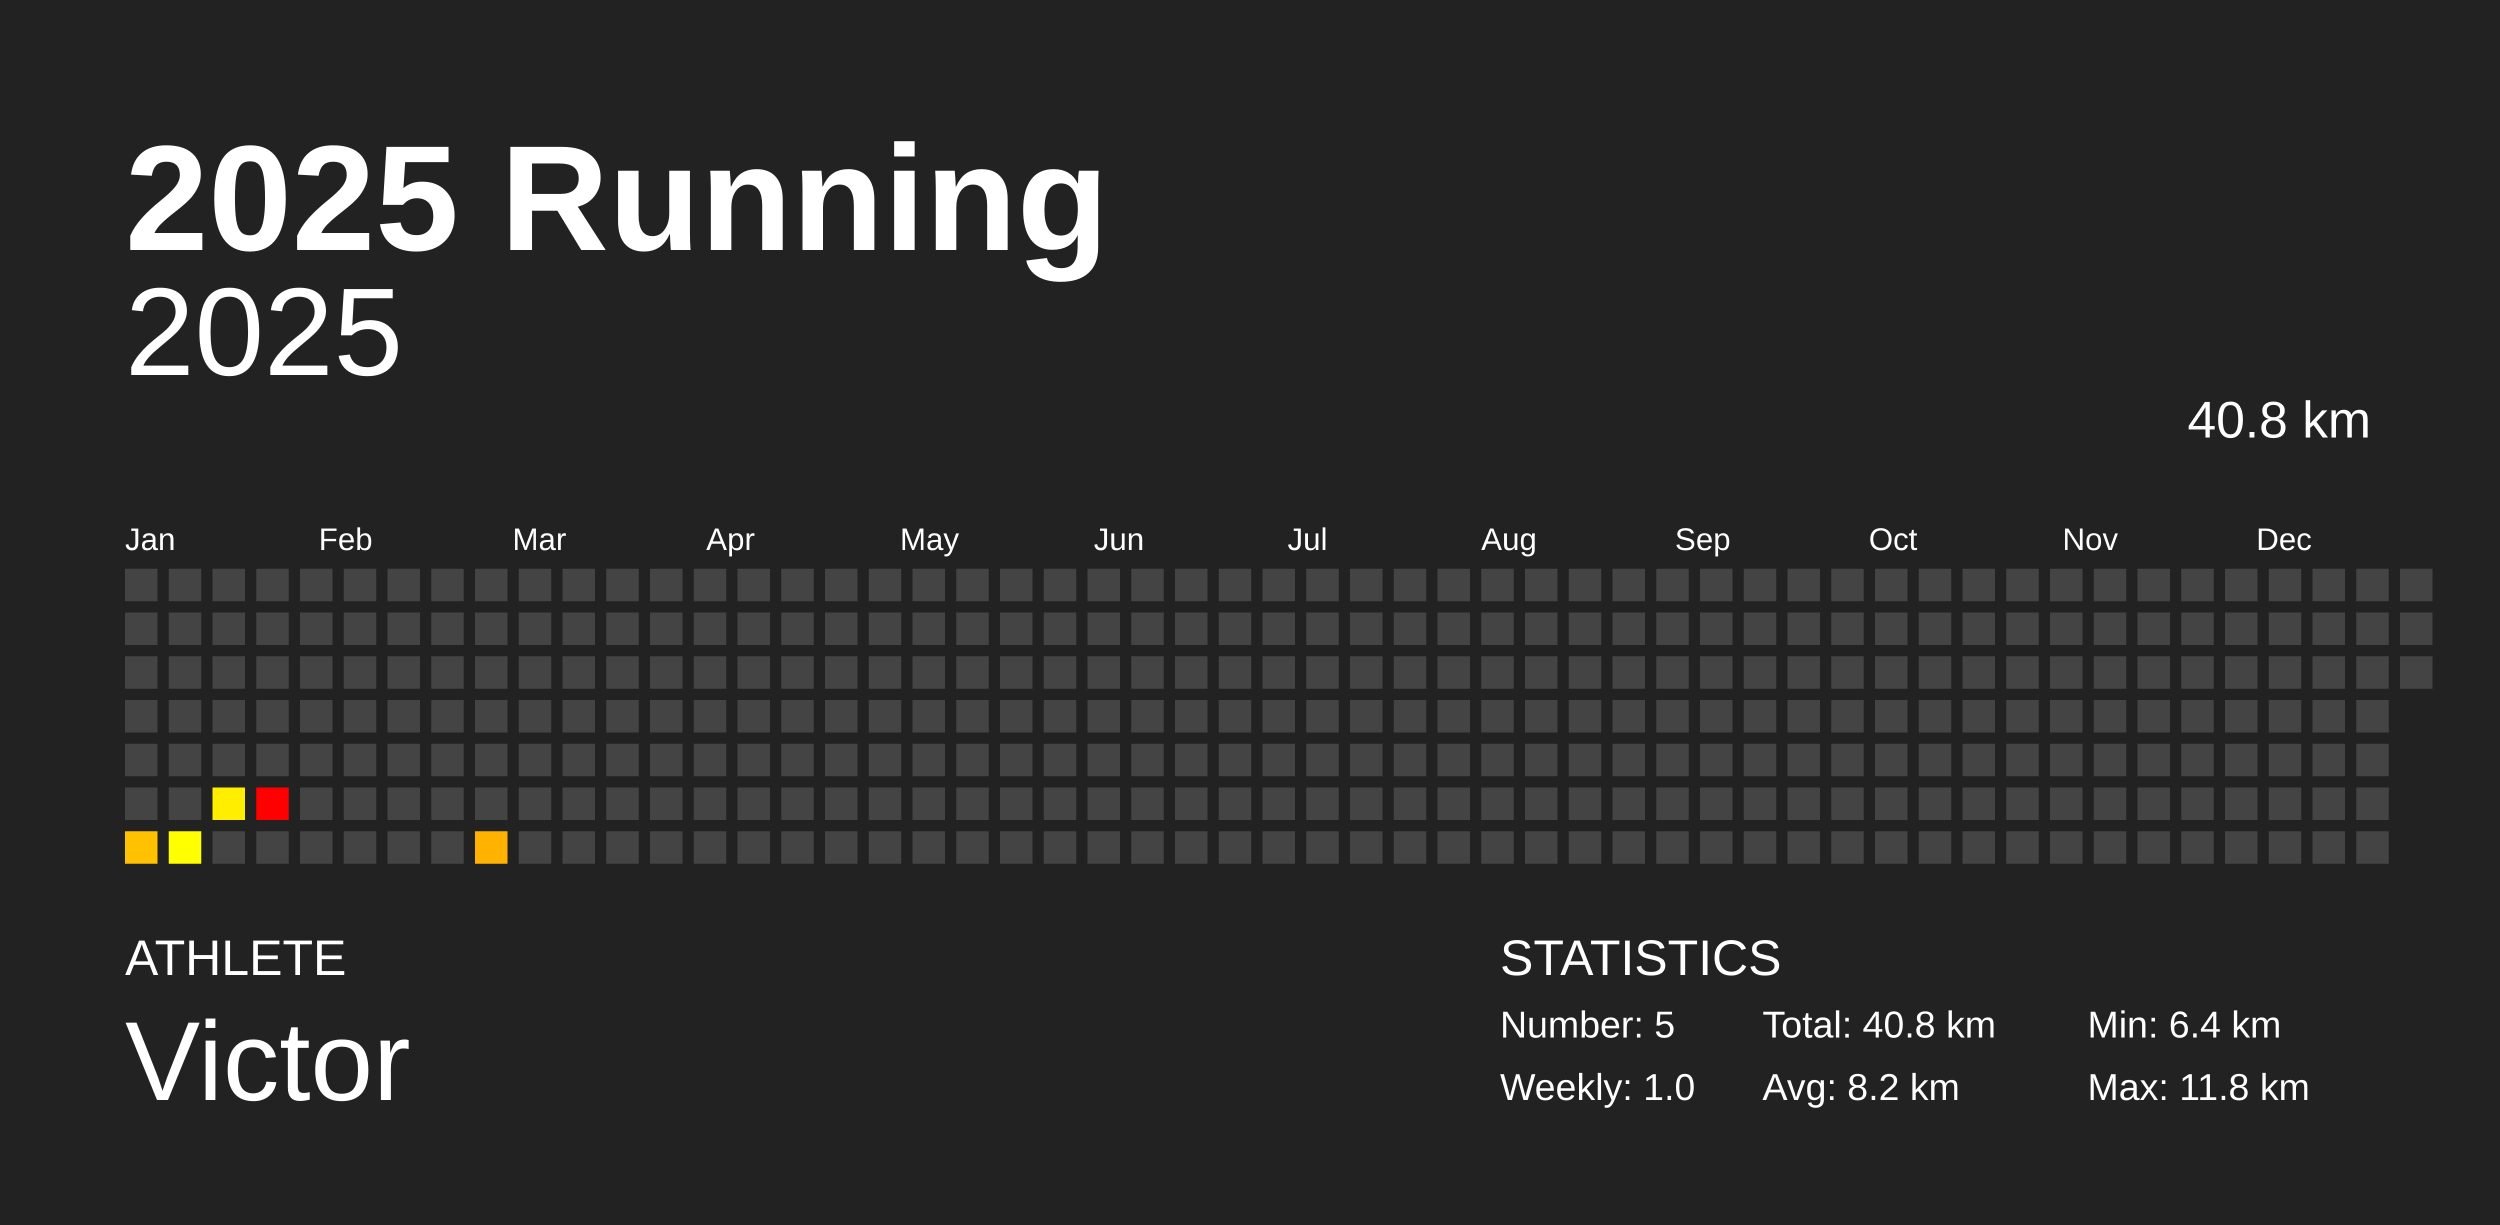
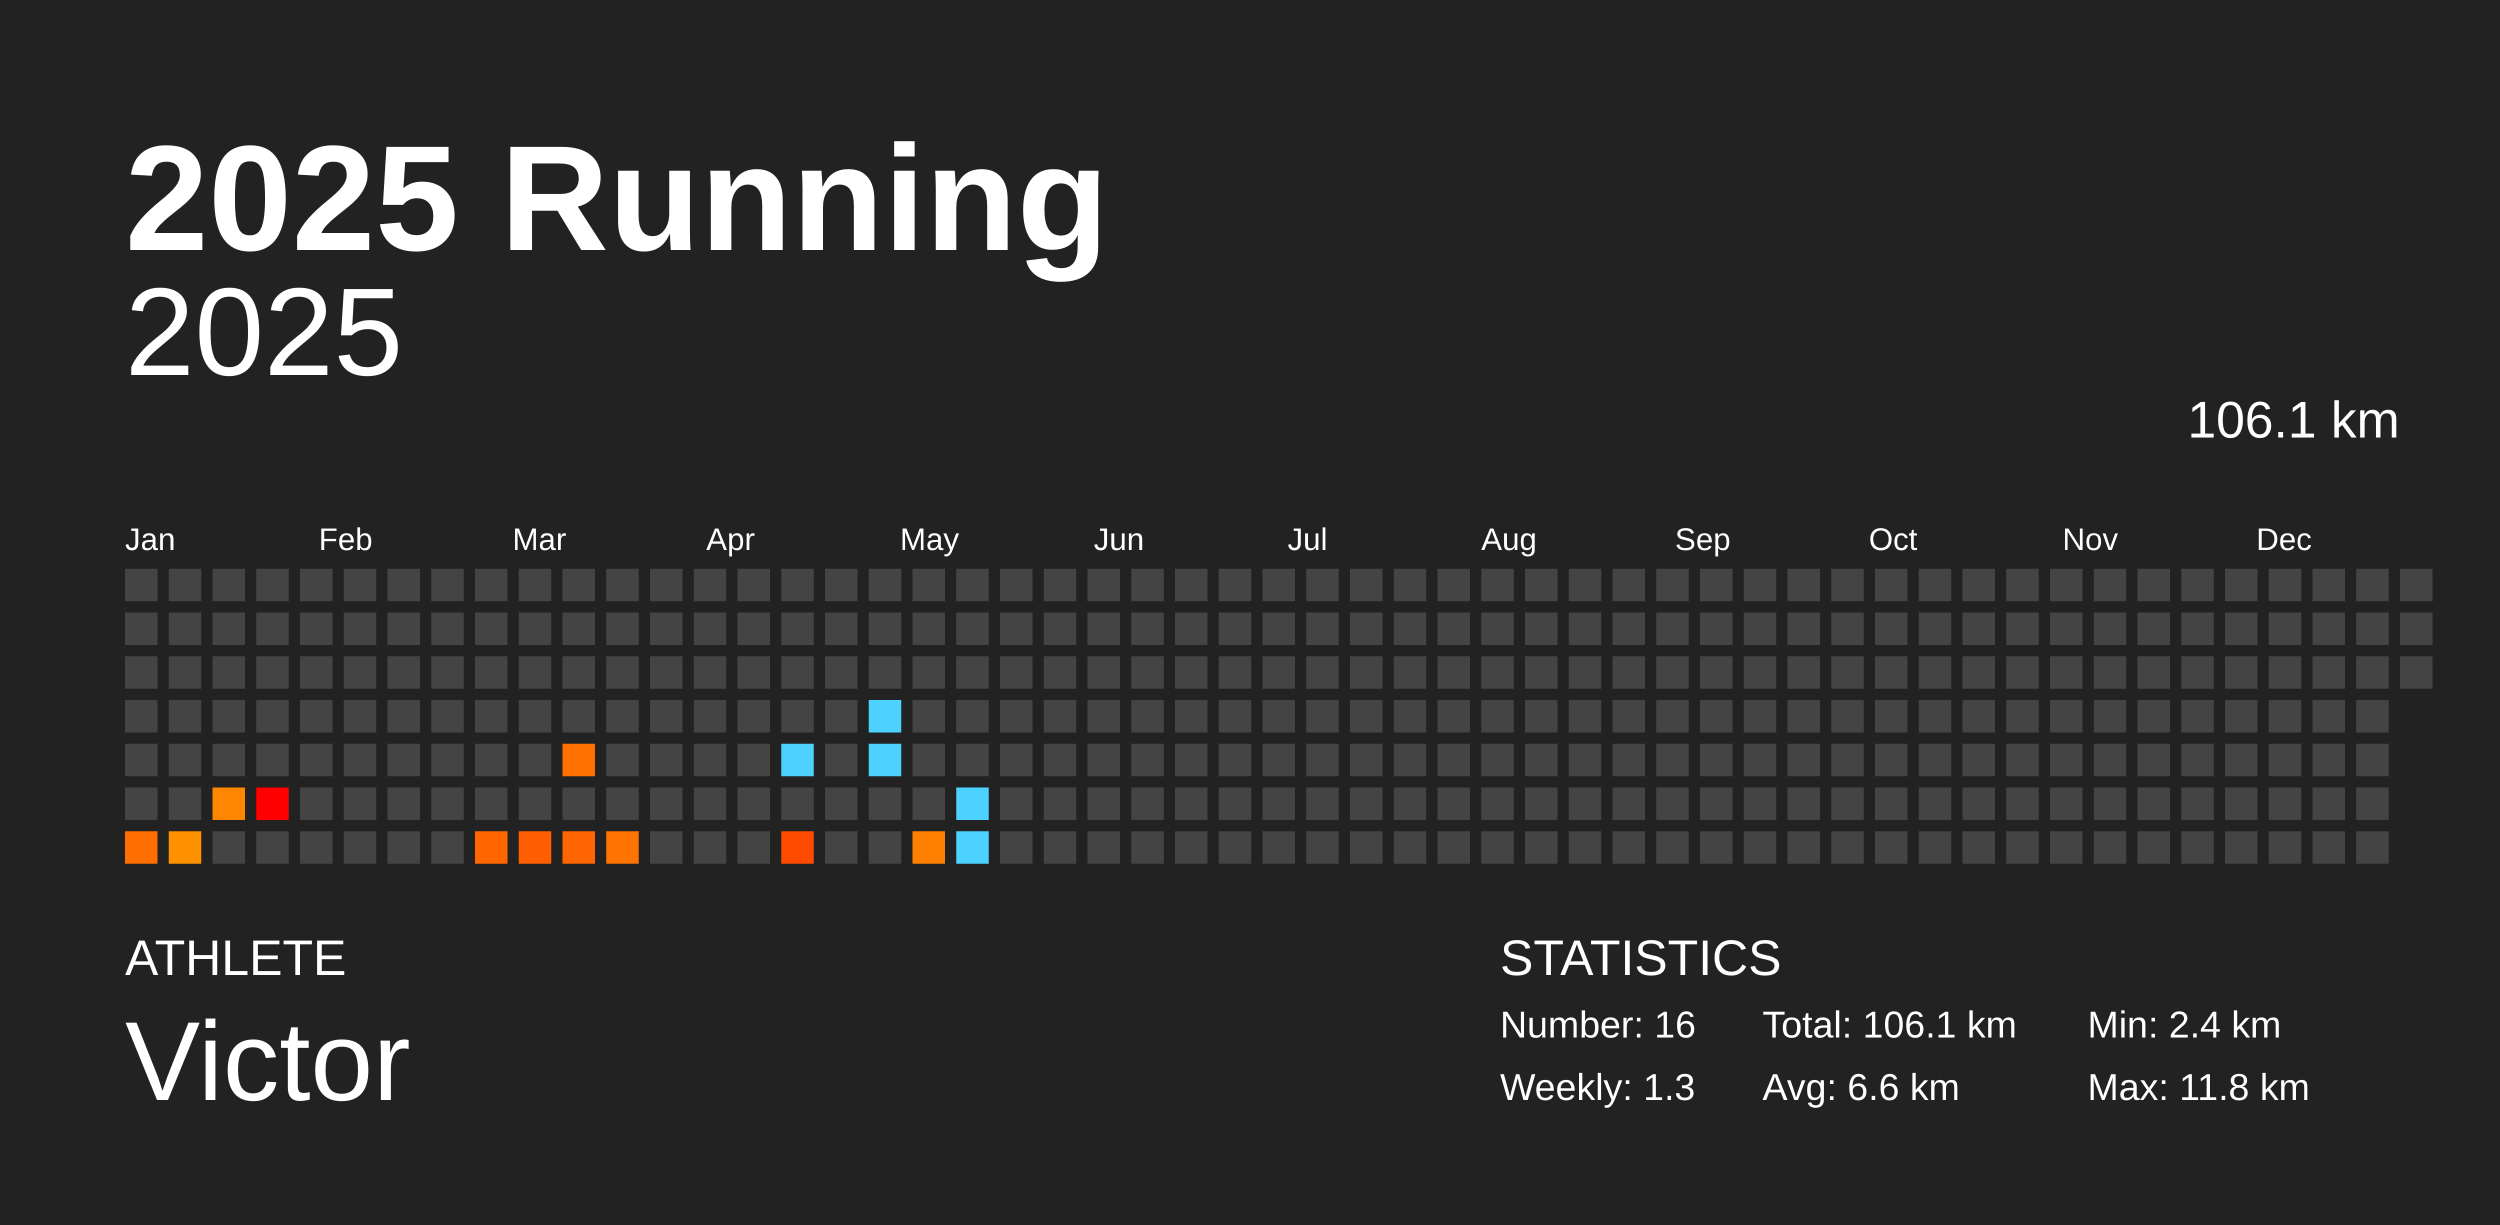
<svg xmlns="http://www.w3.org/2000/svg" baseProfile="full" height="98mm" version="1.1" viewBox="0,0,200,98" width="200mm">
  <defs />
  <rect fill="#222222" height="98" width="200" x="0" y="0" />
  <text fill="#FFFFFF" style="font-size:12px; font-family:Arial; font-weight:bold;" x="10" y="20">2025 Running</text>
  <text fill="#FFFFFF" style="font-size:4px; font-family:Arial" x="10" y="78">ATHLETE</text>
  <text fill="#FFFFFF" style="font-size:9px; font-family:Arial" x="10" y="88">Victor</text>
  <text fill="#FFFFFF" style="font-size:4px; font-family:Arial" x="120" y="78">STATISTICS</text>
-   <text fill="#FFFFFF" style="font-size:3px; font-family:Arial" x="120" y="83">Number: 5</text>
-   <text fill="#FFFFFF" style="font-size:3px; font-family:Arial" x="120" y="88">Weekly: 1.0</text>
-   <text fill="#FFFFFF" style="font-size:3px; font-family:Arial" x="141" y="83">Total: 40.8 km</text>
-   <text fill="#FFFFFF" style="font-size:3px; font-family:Arial" x="141" y="88">Avg: 8.2 km</text>
-   <text fill="#FFFFFF" style="font-size:3px; font-family:Arial" x="167" y="83">Min: 6.4 km</text>
+   <text fill="#FFFFFF" style="font-size:3px; font-family:Arial" x="120" y="83">Number: 16</text>
+   <text fill="#FFFFFF" style="font-size:3px; font-family:Arial" x="120" y="88">Weekly: 1.3</text>
+   <text fill="#FFFFFF" style="font-size:3px; font-family:Arial" x="141" y="83">Total: 106.1 km</text>
+   <text fill="#FFFFFF" style="font-size:3px; font-family:Arial" x="141" y="88">Avg: 6.6 km</text>
+   <text fill="#FFFFFF" style="font-size:3px; font-family:Arial" x="167" y="83">Min: 2.4 km</text>
  <text fill="#FFFFFF" style="font-size:3px; font-family:Arial" x="167" y="88">Max: 11.8 km</text>
  <text alignment-baseline="hanging" fill="#FFFFFF" style="font-size:10.0px; font-family:Arial;" x="10" y="30">2025</text>
-   <text alignment-baseline="hanging" fill="#FFFFFF" style="font-size:4.125px; font-family:Arial;" x="175" y="35">40.8 km</text>
+   <text alignment-baseline="hanging" fill="#FFFFFF" style="font-size:4.125px; font-family:Arial;" x="175" y="35">106.1 km</text>
  <text fill="#FFFFFF" style="font-size:2.5px; font-family:Arial" x="10.0" y="44">Jan</text>
  <text fill="#FFFFFF" style="font-size:2.5px; font-family:Arial" x="25.5" y="44">Feb</text>
  <text fill="#FFFFFF" style="font-size:2.5px; font-family:Arial" x="41.0" y="44">Mar</text>
  <text fill="#FFFFFF" style="font-size:2.5px; font-family:Arial" x="56.5" y="44">Apr</text>
  <text fill="#FFFFFF" style="font-size:2.5px; font-family:Arial" x="72.0" y="44">May</text>
  <text fill="#FFFFFF" style="font-size:2.5px; font-family:Arial" x="87.5" y="44">Jun</text>
  <text fill="#FFFFFF" style="font-size:2.5px; font-family:Arial" x="103.0" y="44">Jul</text>
  <text fill="#FFFFFF" style="font-size:2.5px; font-family:Arial" x="118.5" y="44">Aug</text>
  <text fill="#FFFFFF" style="font-size:2.5px; font-family:Arial" x="134.0" y="44">Sep</text>
  <text fill="#FFFFFF" style="font-size:2.5px; font-family:Arial" x="149.5" y="44">Oct</text>
  <text fill="#FFFFFF" style="font-size:2.5px; font-family:Arial" x="165.0" y="44">Nov</text>
  <text fill="#FFFFFF" style="font-size:2.5px; font-family:Arial" x="180.5" y="44">Dec</text>
  <rect fill="#444444" height="2.6" width="2.6" x="10.0" y="45.5" />
  <rect fill="#444444" height="2.6" width="2.6" x="10.0" y="49.0" />
  <rect fill="#444444" height="2.6" width="2.6" x="10.0" y="52.5" />
  <rect fill="#444444" height="2.6" width="2.6" x="10.0" y="56.0" />
  <rect fill="#444444" height="2.6" width="2.6" x="10.0" y="59.5" />
  <rect fill="#444444" height="2.6" width="2.6" x="10.0" y="63.0" />
-   <rect fill="#ffc100" height="2.6" width="2.6" x="10.0" y="66.5" />
+   <rect fill="#ff6e00" height="2.6" width="2.6" x="10.0" y="66.5" />
  <rect fill="#444444" height="2.6" width="2.6" x="13.5" y="45.5" />
  <rect fill="#444444" height="2.6" width="2.6" x="13.5" y="49.0" />
  <rect fill="#444444" height="2.6" width="2.6" x="13.5" y="52.5" />
  <rect fill="#444444" height="2.6" width="2.6" x="13.5" y="56.0" />
  <rect fill="#444444" height="2.6" width="2.6" x="13.5" y="59.5" />
  <rect fill="#444444" height="2.6" width="2.6" x="13.5" y="63.0" />
-   <rect fill="#ffff00" height="2.6" width="2.6" x="13.5" y="66.5" />
+   <rect fill="#ff9100" height="2.6" width="2.6" x="13.5" y="66.5" />
  <rect fill="#444444" height="2.6" width="2.6" x="17.0" y="45.5" />
  <rect fill="#444444" height="2.6" width="2.6" x="17.0" y="49.0" />
  <rect fill="#444444" height="2.6" width="2.6" x="17.0" y="52.5" />
  <rect fill="#444444" height="2.6" width="2.6" x="17.0" y="56.0" />
  <rect fill="#444444" height="2.6" width="2.6" x="17.0" y="59.5" />
-   <rect fill="#ffee00" height="2.6" width="2.6" x="17.0" y="63.0" />
+   <rect fill="#ff8700" height="2.6" width="2.6" x="17.0" y="63.0" />
  <rect fill="#444444" height="2.6" width="2.6" x="17.0" y="66.5" />
  <rect fill="#444444" height="2.6" width="2.6" x="20.5" y="45.5" />
  <rect fill="#444444" height="2.6" width="2.6" x="20.5" y="49.0" />
  <rect fill="#444444" height="2.6" width="2.6" x="20.5" y="52.5" />
  <rect fill="#444444" height="2.6" width="2.6" x="20.5" y="56.0" />
  <rect fill="#444444" height="2.6" width="2.6" x="20.5" y="59.5" />
  <rect fill="red" height="2.6" width="2.6" x="20.5" y="63.0" />
  <rect fill="#444444" height="2.6" width="2.6" x="20.5" y="66.5" />
  <rect fill="#444444" height="2.6" width="2.6" x="24.0" y="45.5" />
  <rect fill="#444444" height="2.6" width="2.6" x="24.0" y="49.0" />
  <rect fill="#444444" height="2.6" width="2.6" x="24.0" y="52.5" />
  <rect fill="#444444" height="2.6" width="2.6" x="24.0" y="56.0" />
  <rect fill="#444444" height="2.6" width="2.6" x="24.0" y="59.5" />
  <rect fill="#444444" height="2.6" width="2.6" x="24.0" y="63.0" />
  <rect fill="#444444" height="2.6" width="2.6" x="24.0" y="66.5" />
  <rect fill="#444444" height="2.6" width="2.6" x="27.5" y="45.5" />
  <rect fill="#444444" height="2.6" width="2.6" x="27.5" y="49.0" />
  <rect fill="#444444" height="2.6" width="2.6" x="27.5" y="52.5" />
  <rect fill="#444444" height="2.6" width="2.6" x="27.5" y="56.0" />
  <rect fill="#444444" height="2.6" width="2.6" x="27.5" y="59.5" />
  <rect fill="#444444" height="2.6" width="2.6" x="27.5" y="63.0" />
  <rect fill="#444444" height="2.6" width="2.6" x="27.5" y="66.5" />
  <rect fill="#444444" height="2.6" width="2.6" x="31.0" y="45.5" />
  <rect fill="#444444" height="2.6" width="2.6" x="31.0" y="49.0" />
  <rect fill="#444444" height="2.6" width="2.6" x="31.0" y="52.5" />
  <rect fill="#444444" height="2.6" width="2.6" x="31.0" y="56.0" />
  <rect fill="#444444" height="2.6" width="2.6" x="31.0" y="59.5" />
  <rect fill="#444444" height="2.6" width="2.6" x="31.0" y="63.0" />
  <rect fill="#444444" height="2.6" width="2.6" x="31.0" y="66.5" />
  <rect fill="#444444" height="2.6" width="2.6" x="34.5" y="45.5" />
  <rect fill="#444444" height="2.6" width="2.6" x="34.5" y="49.0" />
  <rect fill="#444444" height="2.6" width="2.6" x="34.5" y="52.5" />
  <rect fill="#444444" height="2.6" width="2.6" x="34.5" y="56.0" />
  <rect fill="#444444" height="2.6" width="2.6" x="34.5" y="59.5" />
  <rect fill="#444444" height="2.6" width="2.6" x="34.5" y="63.0" />
  <rect fill="#444444" height="2.6" width="2.6" x="34.5" y="66.5" />
  <rect fill="#444444" height="2.6" width="2.6" x="38.0" y="45.5" />
  <rect fill="#444444" height="2.6" width="2.6" x="38.0" y="49.0" />
  <rect fill="#444444" height="2.6" width="2.6" x="38.0" y="52.5" />
  <rect fill="#444444" height="2.6" width="2.6" x="38.0" y="56.0" />
  <rect fill="#444444" height="2.6" width="2.6" x="38.0" y="59.5" />
  <rect fill="#444444" height="2.6" width="2.6" x="38.0" y="63.0" />
-   <rect fill="#ffb300" height="2.6" width="2.6" x="38.0" y="66.5" />
+   <rect fill="#ff6600" height="2.6" width="2.6" x="38.0" y="66.5" />
  <rect fill="#444444" height="2.6" width="2.6" x="41.5" y="45.5" />
  <rect fill="#444444" height="2.6" width="2.6" x="41.5" y="49.0" />
  <rect fill="#444444" height="2.6" width="2.6" x="41.5" y="52.5" />
  <rect fill="#444444" height="2.6" width="2.6" x="41.5" y="56.0" />
  <rect fill="#444444" height="2.6" width="2.6" x="41.5" y="59.5" />
  <rect fill="#444444" height="2.6" width="2.6" x="41.5" y="63.0" />
-   <rect fill="#444444" height="2.6" width="2.6" x="41.5" y="66.5" />
+   <rect fill="#ff5f00" height="2.6" width="2.6" x="41.5" y="66.5" />
  <rect fill="#444444" height="2.6" width="2.6" x="45.0" y="45.5" />
  <rect fill="#444444" height="2.6" width="2.6" x="45.0" y="49.0" />
  <rect fill="#444444" height="2.6" width="2.6" x="45.0" y="52.5" />
  <rect fill="#444444" height="2.6" width="2.6" x="45.0" y="56.0" />
-   <rect fill="#444444" height="2.6" width="2.6" x="45.0" y="59.5" />
+   <rect fill="#ff7000" height="2.6" width="2.6" x="45.0" y="59.5" />
  <rect fill="#444444" height="2.6" width="2.6" x="45.0" y="63.0" />
-   <rect fill="#444444" height="2.6" width="2.6" x="45.0" y="66.5" />
+   <rect fill="#ff6500" height="2.6" width="2.6" x="45.0" y="66.5" />
  <rect fill="#444444" height="2.6" width="2.6" x="48.5" y="45.5" />
  <rect fill="#444444" height="2.6" width="2.6" x="48.5" y="49.0" />
  <rect fill="#444444" height="2.6" width="2.6" x="48.5" y="52.5" />
  <rect fill="#444444" height="2.6" width="2.6" x="48.5" y="56.0" />
  <rect fill="#444444" height="2.6" width="2.6" x="48.5" y="59.5" />
  <rect fill="#444444" height="2.6" width="2.6" x="48.5" y="63.0" />
-   <rect fill="#444444" height="2.6" width="2.6" x="48.5" y="66.5" />
+   <rect fill="#ff7300" height="2.6" width="2.6" x="48.5" y="66.5" />
  <rect fill="#444444" height="2.6" width="2.6" x="52.0" y="45.5" />
  <rect fill="#444444" height="2.6" width="2.6" x="52.0" y="49.0" />
  <rect fill="#444444" height="2.6" width="2.6" x="52.0" y="52.5" />
  <rect fill="#444444" height="2.6" width="2.6" x="52.0" y="56.0" />
  <rect fill="#444444" height="2.6" width="2.6" x="52.0" y="59.5" />
  <rect fill="#444444" height="2.6" width="2.6" x="52.0" y="63.0" />
  <rect fill="#444444" height="2.6" width="2.6" x="52.0" y="66.5" />
  <rect fill="#444444" height="2.6" width="2.6" x="55.5" y="45.5" />
  <rect fill="#444444" height="2.6" width="2.6" x="55.5" y="49.0" />
  <rect fill="#444444" height="2.6" width="2.6" x="55.5" y="52.5" />
  <rect fill="#444444" height="2.6" width="2.6" x="55.5" y="56.0" />
  <rect fill="#444444" height="2.6" width="2.6" x="55.5" y="59.5" />
  <rect fill="#444444" height="2.6" width="2.6" x="55.5" y="63.0" />
  <rect fill="#444444" height="2.6" width="2.6" x="55.5" y="66.5" />
  <rect fill="#444444" height="2.6" width="2.6" x="59.0" y="45.5" />
  <rect fill="#444444" height="2.6" width="2.6" x="59.0" y="49.0" />
  <rect fill="#444444" height="2.6" width="2.6" x="59.0" y="52.5" />
  <rect fill="#444444" height="2.6" width="2.6" x="59.0" y="56.0" />
  <rect fill="#444444" height="2.6" width="2.6" x="59.0" y="59.5" />
  <rect fill="#444444" height="2.6" width="2.6" x="59.0" y="63.0" />
  <rect fill="#444444" height="2.6" width="2.6" x="59.0" y="66.5" />
  <rect fill="#444444" height="2.6" width="2.6" x="62.5" y="45.5" />
  <rect fill="#444444" height="2.6" width="2.6" x="62.5" y="49.0" />
  <rect fill="#444444" height="2.6" width="2.6" x="62.5" y="52.5" />
  <rect fill="#444444" height="2.6" width="2.6" x="62.5" y="56.0" />
-   <rect fill="#444444" height="2.6" width="2.6" x="62.5" y="59.5" />
+   <rect fill="#4dd2ff" height="2.6" width="2.6" x="62.5" y="59.5" />
  <rect fill="#444444" height="2.6" width="2.6" x="62.5" y="63.0" />
-   <rect fill="#444444" height="2.6" width="2.6" x="62.5" y="66.5" />
+   <rect fill="#ff4b00" height="2.6" width="2.6" x="62.5" y="66.5" />
  <rect fill="#444444" height="2.6" width="2.6" x="66.0" y="45.5" />
  <rect fill="#444444" height="2.6" width="2.6" x="66.0" y="49.0" />
  <rect fill="#444444" height="2.6" width="2.6" x="66.0" y="52.5" />
  <rect fill="#444444" height="2.6" width="2.6" x="66.0" y="56.0" />
  <rect fill="#444444" height="2.6" width="2.6" x="66.0" y="59.5" />
  <rect fill="#444444" height="2.6" width="2.6" x="66.0" y="63.0" />
  <rect fill="#444444" height="2.6" width="2.6" x="66.0" y="66.5" />
  <rect fill="#444444" height="2.6" width="2.6" x="69.5" y="45.5" />
  <rect fill="#444444" height="2.6" width="2.6" x="69.5" y="49.0" />
  <rect fill="#444444" height="2.6" width="2.6" x="69.5" y="52.5" />
-   <rect fill="#444444" height="2.6" width="2.6" x="69.5" y="56.0" />
-   <rect fill="#444444" height="2.6" width="2.6" x="69.5" y="59.5" />
+   <rect fill="#4dd2ff" height="2.6" width="2.6" x="69.5" y="56.0" />
+   <rect fill="#4dd2ff" height="2.6" width="2.6" x="69.5" y="59.5" />
  <rect fill="#444444" height="2.6" width="2.6" x="69.5" y="63.0" />
  <rect fill="#444444" height="2.6" width="2.6" x="69.5" y="66.5" />
  <rect fill="#444444" height="2.6" width="2.6" x="73.0" y="45.5" />
  <rect fill="#444444" height="2.6" width="2.6" x="73.0" y="49.0" />
  <rect fill="#444444" height="2.6" width="2.6" x="73.0" y="52.5" />
  <rect fill="#444444" height="2.6" width="2.6" x="73.0" y="56.0" />
  <rect fill="#444444" height="2.6" width="2.6" x="73.0" y="59.5" />
  <rect fill="#444444" height="2.6" width="2.6" x="73.0" y="63.0" />
-   <rect fill="#444444" height="2.6" width="2.6" x="73.0" y="66.5" />
+   <rect fill="#ff7f00" height="2.6" width="2.6" x="73.0" y="66.5" />
  <rect fill="#444444" height="2.6" width="2.6" x="76.5" y="45.5" />
  <rect fill="#444444" height="2.6" width="2.6" x="76.5" y="49.0" />
  <rect fill="#444444" height="2.6" width="2.6" x="76.5" y="52.5" />
  <rect fill="#444444" height="2.6" width="2.6" x="76.5" y="56.0" />
  <rect fill="#444444" height="2.6" width="2.6" x="76.5" y="59.5" />
-   <rect fill="#444444" height="2.6" width="2.6" x="76.5" y="63.0" />
-   <rect fill="#444444" height="2.6" width="2.6" x="76.5" y="66.5" />
+   <rect fill="#4dd2ff" height="2.6" width="2.6" x="76.5" y="63.0" />
+   <rect fill="#4dd2ff" height="2.6" width="2.6" x="76.5" y="66.5" />
  <rect fill="#444444" height="2.6" width="2.6" x="80.0" y="45.5" />
  <rect fill="#444444" height="2.6" width="2.6" x="80.0" y="49.0" />
  <rect fill="#444444" height="2.6" width="2.6" x="80.0" y="52.5" />
  <rect fill="#444444" height="2.6" width="2.6" x="80.0" y="56.0" />
  <rect fill="#444444" height="2.6" width="2.6" x="80.0" y="59.5" />
  <rect fill="#444444" height="2.6" width="2.6" x="80.0" y="63.0" />
  <rect fill="#444444" height="2.6" width="2.6" x="80.0" y="66.5" />
  <rect fill="#444444" height="2.6" width="2.6" x="83.5" y="45.5" />
  <rect fill="#444444" height="2.6" width="2.6" x="83.5" y="49.0" />
  <rect fill="#444444" height="2.6" width="2.6" x="83.5" y="52.5" />
  <rect fill="#444444" height="2.6" width="2.6" x="83.5" y="56.0" />
  <rect fill="#444444" height="2.6" width="2.6" x="83.5" y="59.5" />
  <rect fill="#444444" height="2.6" width="2.6" x="83.5" y="63.0" />
  <rect fill="#444444" height="2.6" width="2.6" x="83.5" y="66.5" />
  <rect fill="#444444" height="2.6" width="2.6" x="87.0" y="45.5" />
  <rect fill="#444444" height="2.6" width="2.6" x="87.0" y="49.0" />
  <rect fill="#444444" height="2.6" width="2.6" x="87.0" y="52.5" />
  <rect fill="#444444" height="2.6" width="2.6" x="87.0" y="56.0" />
  <rect fill="#444444" height="2.6" width="2.6" x="87.0" y="59.5" />
  <rect fill="#444444" height="2.6" width="2.6" x="87.0" y="63.0" />
  <rect fill="#444444" height="2.6" width="2.6" x="87.0" y="66.5" />
  <rect fill="#444444" height="2.6" width="2.6" x="90.5" y="45.5" />
  <rect fill="#444444" height="2.6" width="2.6" x="90.5" y="49.0" />
  <rect fill="#444444" height="2.6" width="2.6" x="90.5" y="52.5" />
  <rect fill="#444444" height="2.6" width="2.6" x="90.5" y="56.0" />
  <rect fill="#444444" height="2.6" width="2.6" x="90.5" y="59.5" />
  <rect fill="#444444" height="2.6" width="2.6" x="90.5" y="63.0" />
  <rect fill="#444444" height="2.6" width="2.6" x="90.5" y="66.5" />
  <rect fill="#444444" height="2.6" width="2.6" x="94.0" y="45.5" />
  <rect fill="#444444" height="2.6" width="2.6" x="94.0" y="49.0" />
  <rect fill="#444444" height="2.6" width="2.6" x="94.0" y="52.5" />
  <rect fill="#444444" height="2.6" width="2.6" x="94.0" y="56.0" />
  <rect fill="#444444" height="2.6" width="2.6" x="94.0" y="59.5" />
  <rect fill="#444444" height="2.6" width="2.6" x="94.0" y="63.0" />
  <rect fill="#444444" height="2.6" width="2.6" x="94.0" y="66.5" />
  <rect fill="#444444" height="2.6" width="2.6" x="97.5" y="45.5" />
  <rect fill="#444444" height="2.6" width="2.6" x="97.5" y="49.0" />
  <rect fill="#444444" height="2.6" width="2.6" x="97.5" y="52.5" />
  <rect fill="#444444" height="2.6" width="2.6" x="97.5" y="56.0" />
  <rect fill="#444444" height="2.6" width="2.6" x="97.5" y="59.5" />
  <rect fill="#444444" height="2.6" width="2.6" x="97.5" y="63.0" />
  <rect fill="#444444" height="2.6" width="2.6" x="97.5" y="66.5" />
  <rect fill="#444444" height="2.6" width="2.6" x="101.0" y="45.5" />
  <rect fill="#444444" height="2.6" width="2.6" x="101.0" y="49.0" />
  <rect fill="#444444" height="2.6" width="2.6" x="101.0" y="52.5" />
  <rect fill="#444444" height="2.6" width="2.6" x="101.0" y="56.0" />
  <rect fill="#444444" height="2.6" width="2.6" x="101.0" y="59.5" />
  <rect fill="#444444" height="2.6" width="2.6" x="101.0" y="63.0" />
  <rect fill="#444444" height="2.6" width="2.6" x="101.0" y="66.5" />
  <rect fill="#444444" height="2.6" width="2.6" x="104.5" y="45.5" />
  <rect fill="#444444" height="2.6" width="2.6" x="104.5" y="49.0" />
  <rect fill="#444444" height="2.6" width="2.6" x="104.5" y="52.5" />
  <rect fill="#444444" height="2.6" width="2.6" x="104.5" y="56.0" />
  <rect fill="#444444" height="2.6" width="2.6" x="104.5" y="59.5" />
  <rect fill="#444444" height="2.6" width="2.6" x="104.5" y="63.0" />
  <rect fill="#444444" height="2.6" width="2.6" x="104.5" y="66.5" />
  <rect fill="#444444" height="2.6" width="2.6" x="108.0" y="45.5" />
  <rect fill="#444444" height="2.6" width="2.6" x="108.0" y="49.0" />
  <rect fill="#444444" height="2.6" width="2.6" x="108.0" y="52.5" />
  <rect fill="#444444" height="2.6" width="2.6" x="108.0" y="56.0" />
  <rect fill="#444444" height="2.6" width="2.6" x="108.0" y="59.5" />
  <rect fill="#444444" height="2.6" width="2.6" x="108.0" y="63.0" />
  <rect fill="#444444" height="2.6" width="2.6" x="108.0" y="66.5" />
  <rect fill="#444444" height="2.6" width="2.6" x="111.5" y="45.5" />
  <rect fill="#444444" height="2.6" width="2.6" x="111.5" y="49.0" />
  <rect fill="#444444" height="2.6" width="2.6" x="111.5" y="52.5" />
  <rect fill="#444444" height="2.6" width="2.6" x="111.5" y="56.0" />
  <rect fill="#444444" height="2.6" width="2.6" x="111.5" y="59.5" />
  <rect fill="#444444" height="2.6" width="2.6" x="111.5" y="63.0" />
  <rect fill="#444444" height="2.6" width="2.6" x="111.5" y="66.5" />
  <rect fill="#444444" height="2.6" width="2.6" x="115.0" y="45.5" />
  <rect fill="#444444" height="2.6" width="2.6" x="115.0" y="49.0" />
  <rect fill="#444444" height="2.6" width="2.6" x="115.0" y="52.5" />
  <rect fill="#444444" height="2.6" width="2.6" x="115.0" y="56.0" />
  <rect fill="#444444" height="2.6" width="2.6" x="115.0" y="59.5" />
  <rect fill="#444444" height="2.6" width="2.6" x="115.0" y="63.0" />
  <rect fill="#444444" height="2.6" width="2.6" x="115.0" y="66.5" />
  <rect fill="#444444" height="2.6" width="2.6" x="118.5" y="45.5" />
  <rect fill="#444444" height="2.6" width="2.6" x="118.5" y="49.0" />
  <rect fill="#444444" height="2.6" width="2.6" x="118.5" y="52.5" />
  <rect fill="#444444" height="2.6" width="2.6" x="118.5" y="56.0" />
  <rect fill="#444444" height="2.6" width="2.6" x="118.5" y="59.5" />
  <rect fill="#444444" height="2.6" width="2.6" x="118.5" y="63.0" />
  <rect fill="#444444" height="2.6" width="2.6" x="118.5" y="66.5" />
  <rect fill="#444444" height="2.6" width="2.6" x="122.0" y="45.5" />
  <rect fill="#444444" height="2.6" width="2.6" x="122.0" y="49.0" />
  <rect fill="#444444" height="2.6" width="2.6" x="122.0" y="52.5" />
  <rect fill="#444444" height="2.6" width="2.6" x="122.0" y="56.0" />
  <rect fill="#444444" height="2.6" width="2.6" x="122.0" y="59.5" />
  <rect fill="#444444" height="2.6" width="2.6" x="122.0" y="63.0" />
  <rect fill="#444444" height="2.6" width="2.6" x="122.0" y="66.5" />
  <rect fill="#444444" height="2.6" width="2.6" x="125.5" y="45.5" />
  <rect fill="#444444" height="2.6" width="2.6" x="125.5" y="49.0" />
  <rect fill="#444444" height="2.6" width="2.6" x="125.5" y="52.5" />
  <rect fill="#444444" height="2.6" width="2.6" x="125.5" y="56.0" />
  <rect fill="#444444" height="2.6" width="2.6" x="125.5" y="59.5" />
  <rect fill="#444444" height="2.6" width="2.6" x="125.5" y="63.0" />
  <rect fill="#444444" height="2.6" width="2.6" x="125.5" y="66.5" />
  <rect fill="#444444" height="2.6" width="2.6" x="129.0" y="45.5" />
  <rect fill="#444444" height="2.6" width="2.6" x="129.0" y="49.0" />
  <rect fill="#444444" height="2.6" width="2.6" x="129.0" y="52.5" />
  <rect fill="#444444" height="2.6" width="2.6" x="129.0" y="56.0" />
  <rect fill="#444444" height="2.6" width="2.6" x="129.0" y="59.5" />
  <rect fill="#444444" height="2.6" width="2.6" x="129.0" y="63.0" />
  <rect fill="#444444" height="2.6" width="2.6" x="129.0" y="66.5" />
  <rect fill="#444444" height="2.6" width="2.6" x="132.5" y="45.5" />
  <rect fill="#444444" height="2.6" width="2.6" x="132.5" y="49.0" />
  <rect fill="#444444" height="2.6" width="2.6" x="132.5" y="52.5" />
  <rect fill="#444444" height="2.6" width="2.6" x="132.5" y="56.0" />
  <rect fill="#444444" height="2.6" width="2.6" x="132.5" y="59.5" />
  <rect fill="#444444" height="2.6" width="2.6" x="132.5" y="63.0" />
  <rect fill="#444444" height="2.6" width="2.6" x="132.5" y="66.5" />
  <rect fill="#444444" height="2.6" width="2.6" x="136.0" y="45.5" />
  <rect fill="#444444" height="2.6" width="2.6" x="136.0" y="49.0" />
  <rect fill="#444444" height="2.6" width="2.6" x="136.0" y="52.5" />
  <rect fill="#444444" height="2.6" width="2.6" x="136.0" y="56.0" />
  <rect fill="#444444" height="2.6" width="2.6" x="136.0" y="59.5" />
  <rect fill="#444444" height="2.6" width="2.6" x="136.0" y="63.0" />
  <rect fill="#444444" height="2.6" width="2.6" x="136.0" y="66.5" />
  <rect fill="#444444" height="2.6" width="2.6" x="139.5" y="45.5" />
  <rect fill="#444444" height="2.6" width="2.6" x="139.5" y="49.0" />
  <rect fill="#444444" height="2.6" width="2.6" x="139.5" y="52.5" />
  <rect fill="#444444" height="2.6" width="2.6" x="139.5" y="56.0" />
  <rect fill="#444444" height="2.6" width="2.6" x="139.5" y="59.5" />
  <rect fill="#444444" height="2.6" width="2.6" x="139.5" y="63.0" />
  <rect fill="#444444" height="2.6" width="2.6" x="139.5" y="66.5" />
  <rect fill="#444444" height="2.6" width="2.6" x="143.0" y="45.5" />
  <rect fill="#444444" height="2.6" width="2.6" x="143.0" y="49.0" />
  <rect fill="#444444" height="2.6" width="2.6" x="143.0" y="52.5" />
  <rect fill="#444444" height="2.6" width="2.6" x="143.0" y="56.0" />
  <rect fill="#444444" height="2.6" width="2.6" x="143.0" y="59.5" />
  <rect fill="#444444" height="2.6" width="2.6" x="143.0" y="63.0" />
  <rect fill="#444444" height="2.6" width="2.6" x="143.0" y="66.5" />
  <rect fill="#444444" height="2.6" width="2.6" x="146.5" y="45.5" />
  <rect fill="#444444" height="2.6" width="2.6" x="146.5" y="49.0" />
  <rect fill="#444444" height="2.6" width="2.6" x="146.5" y="52.5" />
  <rect fill="#444444" height="2.6" width="2.6" x="146.5" y="56.0" />
  <rect fill="#444444" height="2.6" width="2.6" x="146.5" y="59.5" />
  <rect fill="#444444" height="2.6" width="2.6" x="146.5" y="63.0" />
  <rect fill="#444444" height="2.6" width="2.6" x="146.5" y="66.5" />
  <rect fill="#444444" height="2.6" width="2.6" x="150.0" y="45.5" />
  <rect fill="#444444" height="2.6" width="2.6" x="150.0" y="49.0" />
  <rect fill="#444444" height="2.6" width="2.6" x="150.0" y="52.5" />
  <rect fill="#444444" height="2.6" width="2.6" x="150.0" y="56.0" />
  <rect fill="#444444" height="2.6" width="2.6" x="150.0" y="59.5" />
  <rect fill="#444444" height="2.6" width="2.6" x="150.0" y="63.0" />
  <rect fill="#444444" height="2.6" width="2.6" x="150.0" y="66.5" />
  <rect fill="#444444" height="2.6" width="2.6" x="153.5" y="45.5" />
  <rect fill="#444444" height="2.6" width="2.6" x="153.5" y="49.0" />
  <rect fill="#444444" height="2.6" width="2.6" x="153.5" y="52.5" />
  <rect fill="#444444" height="2.6" width="2.6" x="153.5" y="56.0" />
  <rect fill="#444444" height="2.6" width="2.6" x="153.5" y="59.5" />
  <rect fill="#444444" height="2.6" width="2.6" x="153.5" y="63.0" />
  <rect fill="#444444" height="2.6" width="2.6" x="153.5" y="66.5" />
  <rect fill="#444444" height="2.6" width="2.6" x="157.0" y="45.5" />
  <rect fill="#444444" height="2.6" width="2.6" x="157.0" y="49.0" />
  <rect fill="#444444" height="2.6" width="2.6" x="157.0" y="52.5" />
  <rect fill="#444444" height="2.6" width="2.6" x="157.0" y="56.0" />
  <rect fill="#444444" height="2.6" width="2.6" x="157.0" y="59.5" />
  <rect fill="#444444" height="2.6" width="2.6" x="157.0" y="63.0" />
  <rect fill="#444444" height="2.6" width="2.6" x="157.0" y="66.5" />
  <rect fill="#444444" height="2.6" width="2.6" x="160.5" y="45.5" />
  <rect fill="#444444" height="2.6" width="2.6" x="160.5" y="49.0" />
  <rect fill="#444444" height="2.6" width="2.6" x="160.5" y="52.5" />
  <rect fill="#444444" height="2.6" width="2.6" x="160.5" y="56.0" />
  <rect fill="#444444" height="2.6" width="2.6" x="160.5" y="59.5" />
  <rect fill="#444444" height="2.6" width="2.6" x="160.5" y="63.0" />
  <rect fill="#444444" height="2.6" width="2.6" x="160.5" y="66.5" />
  <rect fill="#444444" height="2.6" width="2.6" x="164.0" y="45.5" />
  <rect fill="#444444" height="2.6" width="2.6" x="164.0" y="49.0" />
  <rect fill="#444444" height="2.6" width="2.6" x="164.0" y="52.5" />
  <rect fill="#444444" height="2.6" width="2.6" x="164.0" y="56.0" />
  <rect fill="#444444" height="2.6" width="2.6" x="164.0" y="59.5" />
  <rect fill="#444444" height="2.6" width="2.6" x="164.0" y="63.0" />
  <rect fill="#444444" height="2.6" width="2.6" x="164.0" y="66.5" />
  <rect fill="#444444" height="2.6" width="2.6" x="167.5" y="45.5" />
  <rect fill="#444444" height="2.6" width="2.6" x="167.5" y="49.0" />
  <rect fill="#444444" height="2.6" width="2.6" x="167.5" y="52.5" />
  <rect fill="#444444" height="2.6" width="2.6" x="167.5" y="56.0" />
  <rect fill="#444444" height="2.6" width="2.6" x="167.5" y="59.5" />
  <rect fill="#444444" height="2.6" width="2.6" x="167.5" y="63.0" />
  <rect fill="#444444" height="2.6" width="2.6" x="167.5" y="66.5" />
  <rect fill="#444444" height="2.6" width="2.6" x="171.0" y="45.5" />
  <rect fill="#444444" height="2.6" width="2.6" x="171.0" y="49.0" />
  <rect fill="#444444" height="2.6" width="2.6" x="171.0" y="52.5" />
  <rect fill="#444444" height="2.6" width="2.6" x="171.0" y="56.0" />
  <rect fill="#444444" height="2.6" width="2.6" x="171.0" y="59.5" />
  <rect fill="#444444" height="2.6" width="2.6" x="171.0" y="63.0" />
  <rect fill="#444444" height="2.6" width="2.6" x="171.0" y="66.5" />
  <rect fill="#444444" height="2.6" width="2.6" x="174.5" y="45.5" />
  <rect fill="#444444" height="2.6" width="2.6" x="174.5" y="49.0" />
  <rect fill="#444444" height="2.6" width="2.6" x="174.5" y="52.5" />
  <rect fill="#444444" height="2.6" width="2.6" x="174.5" y="56.0" />
  <rect fill="#444444" height="2.6" width="2.6" x="174.5" y="59.5" />
  <rect fill="#444444" height="2.6" width="2.6" x="174.5" y="63.0" />
  <rect fill="#444444" height="2.6" width="2.6" x="174.5" y="66.5" />
  <rect fill="#444444" height="2.6" width="2.6" x="178.0" y="45.5" />
  <rect fill="#444444" height="2.6" width="2.6" x="178.0" y="49.0" />
  <rect fill="#444444" height="2.6" width="2.6" x="178.0" y="52.5" />
  <rect fill="#444444" height="2.6" width="2.6" x="178.0" y="56.0" />
  <rect fill="#444444" height="2.6" width="2.6" x="178.0" y="59.5" />
  <rect fill="#444444" height="2.6" width="2.6" x="178.0" y="63.0" />
  <rect fill="#444444" height="2.6" width="2.6" x="178.0" y="66.5" />
  <rect fill="#444444" height="2.6" width="2.6" x="181.5" y="45.5" />
  <rect fill="#444444" height="2.6" width="2.6" x="181.5" y="49.0" />
  <rect fill="#444444" height="2.6" width="2.6" x="181.5" y="52.5" />
  <rect fill="#444444" height="2.6" width="2.6" x="181.5" y="56.0" />
  <rect fill="#444444" height="2.6" width="2.6" x="181.5" y="59.5" />
  <rect fill="#444444" height="2.6" width="2.6" x="181.5" y="63.0" />
  <rect fill="#444444" height="2.6" width="2.6" x="181.5" y="66.5" />
  <rect fill="#444444" height="2.6" width="2.6" x="185.0" y="45.5" />
  <rect fill="#444444" height="2.6" width="2.6" x="185.0" y="49.0" />
  <rect fill="#444444" height="2.6" width="2.6" x="185.0" y="52.5" />
  <rect fill="#444444" height="2.6" width="2.6" x="185.0" y="56.0" />
  <rect fill="#444444" height="2.6" width="2.6" x="185.0" y="59.5" />
  <rect fill="#444444" height="2.6" width="2.6" x="185.0" y="63.0" />
  <rect fill="#444444" height="2.6" width="2.6" x="185.0" y="66.5" />
  <rect fill="#444444" height="2.6" width="2.6" x="188.5" y="45.5" />
  <rect fill="#444444" height="2.6" width="2.6" x="188.5" y="49.0" />
  <rect fill="#444444" height="2.6" width="2.6" x="188.5" y="52.5" />
  <rect fill="#444444" height="2.6" width="2.6" x="188.5" y="56.0" />
  <rect fill="#444444" height="2.6" width="2.6" x="188.5" y="59.5" />
  <rect fill="#444444" height="2.6" width="2.6" x="188.5" y="63.0" />
  <rect fill="#444444" height="2.6" width="2.6" x="188.5" y="66.5" />
  <rect fill="#444444" height="2.6" width="2.6" x="192.0" y="45.5" />
  <rect fill="#444444" height="2.6" width="2.6" x="192.0" y="49.0" />
  <rect fill="#444444" height="2.6" width="2.6" x="192.0" y="52.5" />
</svg>
